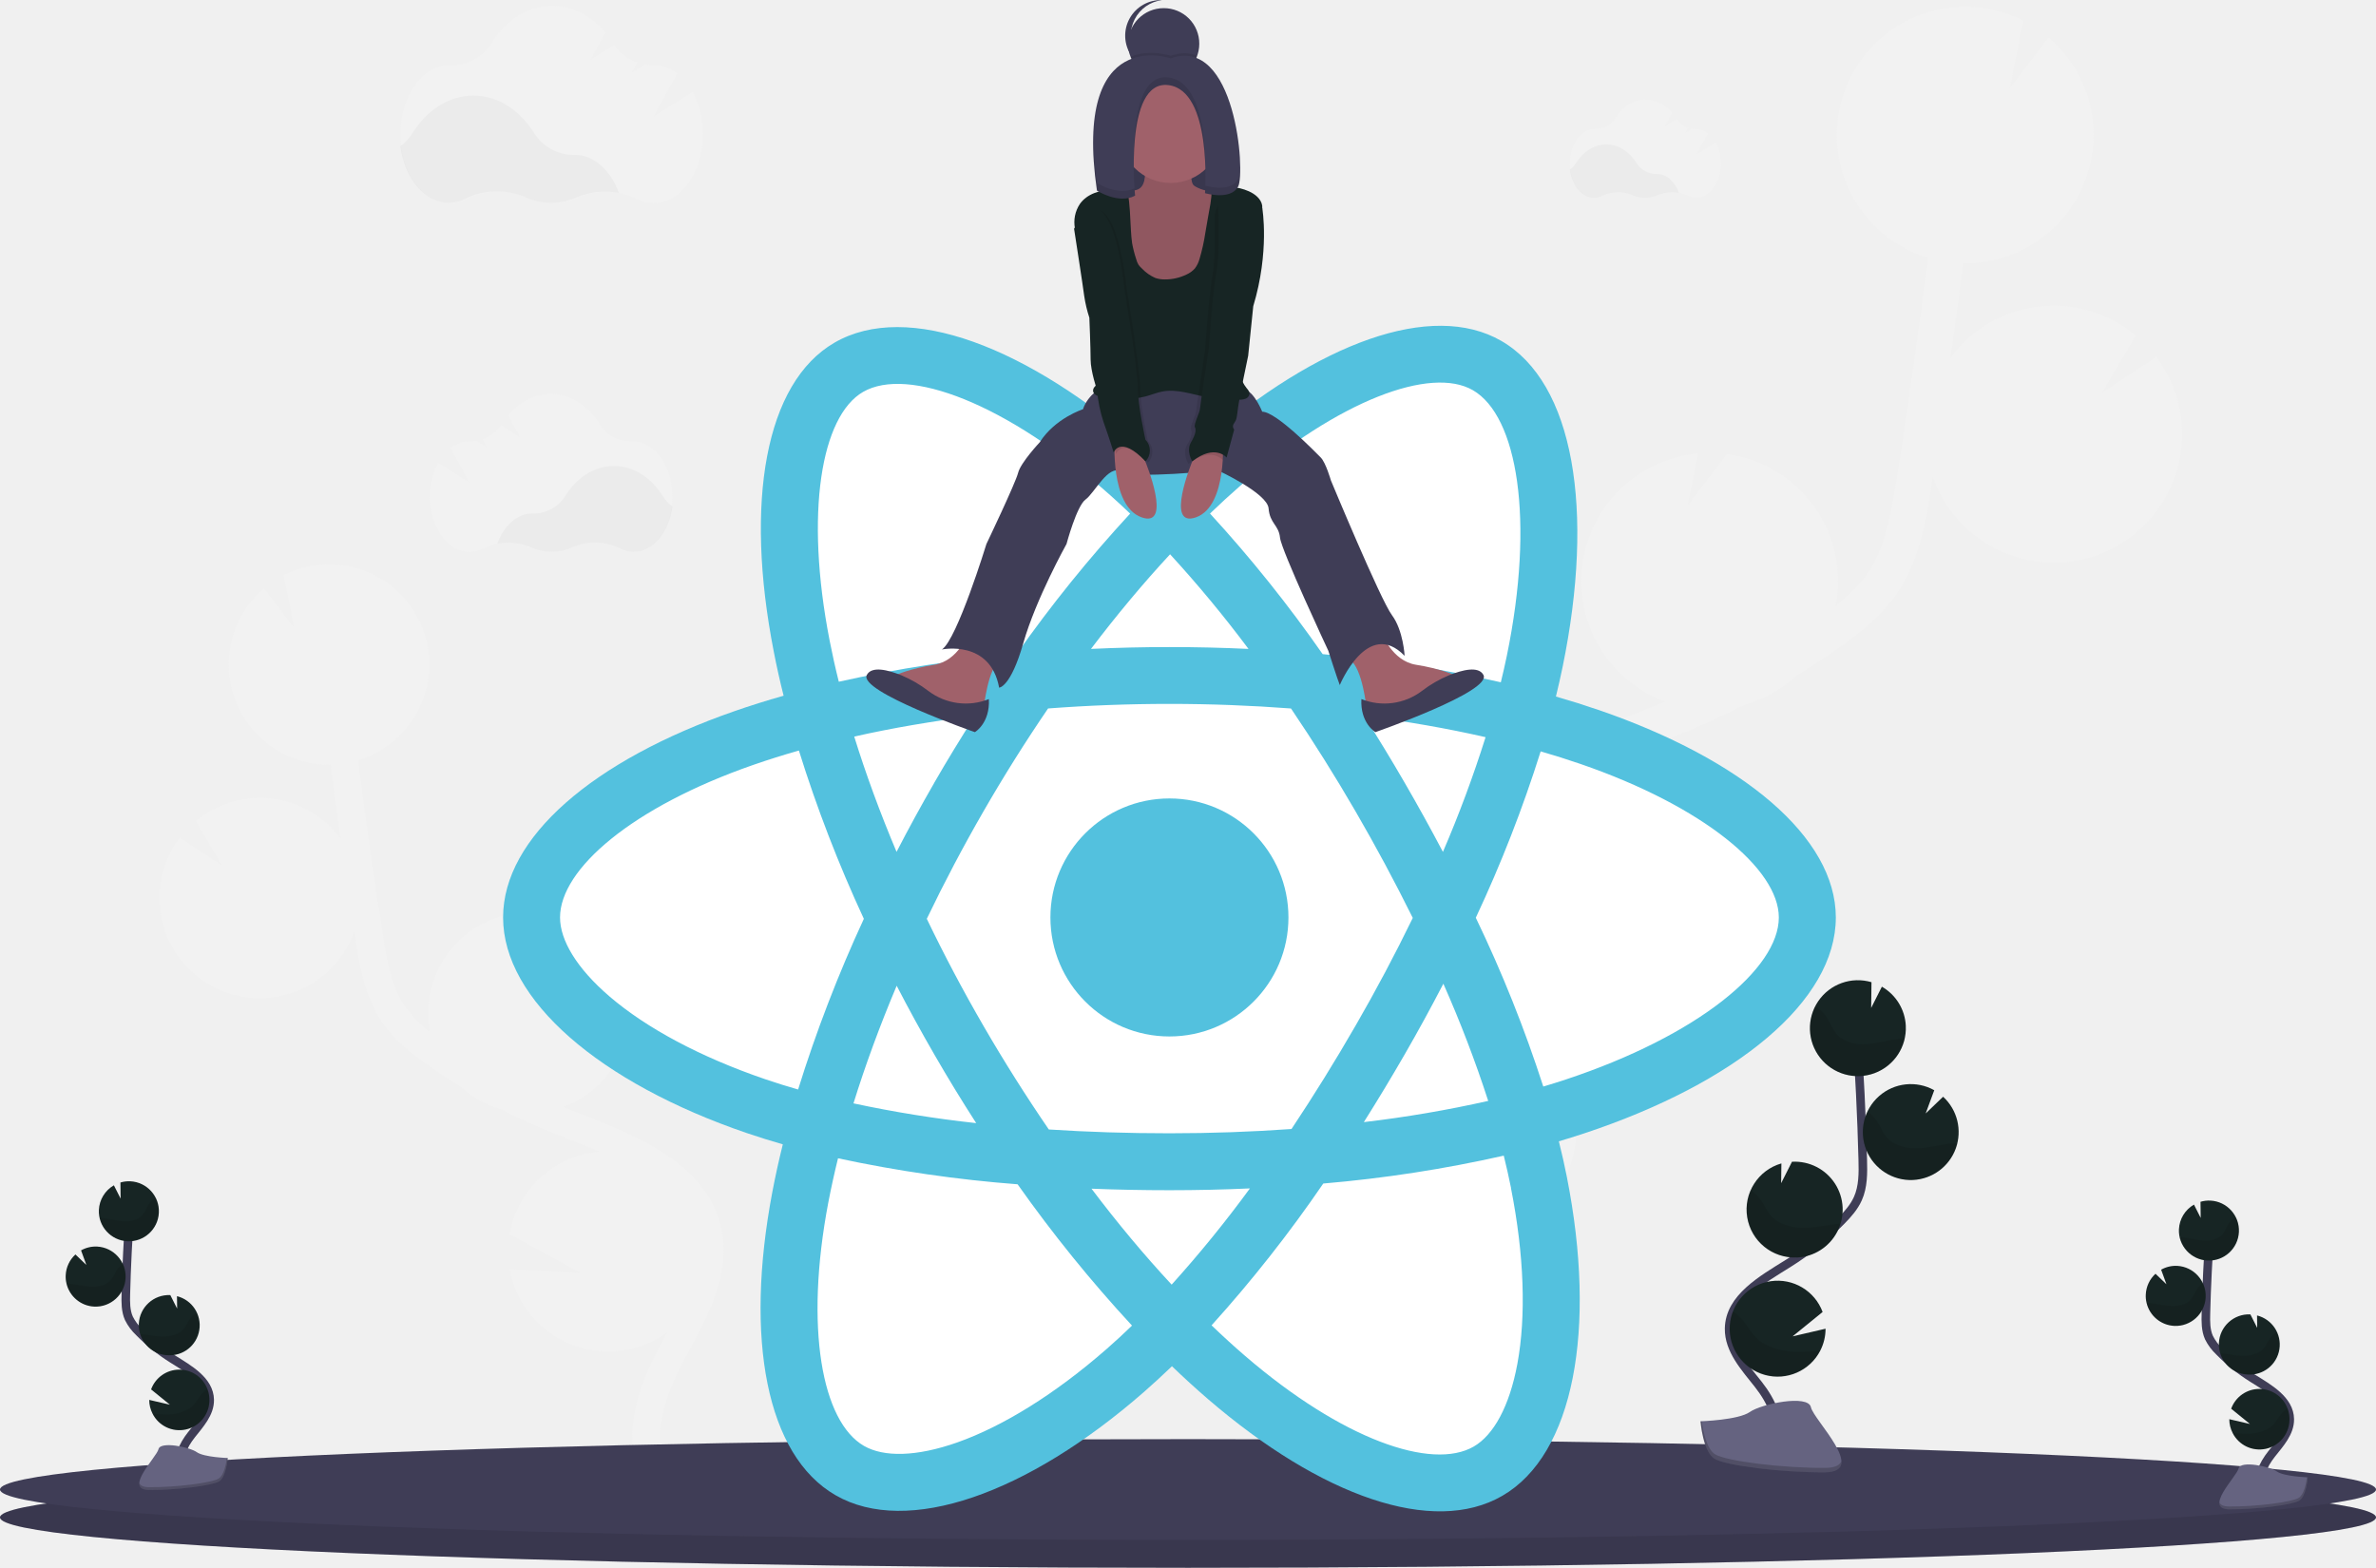
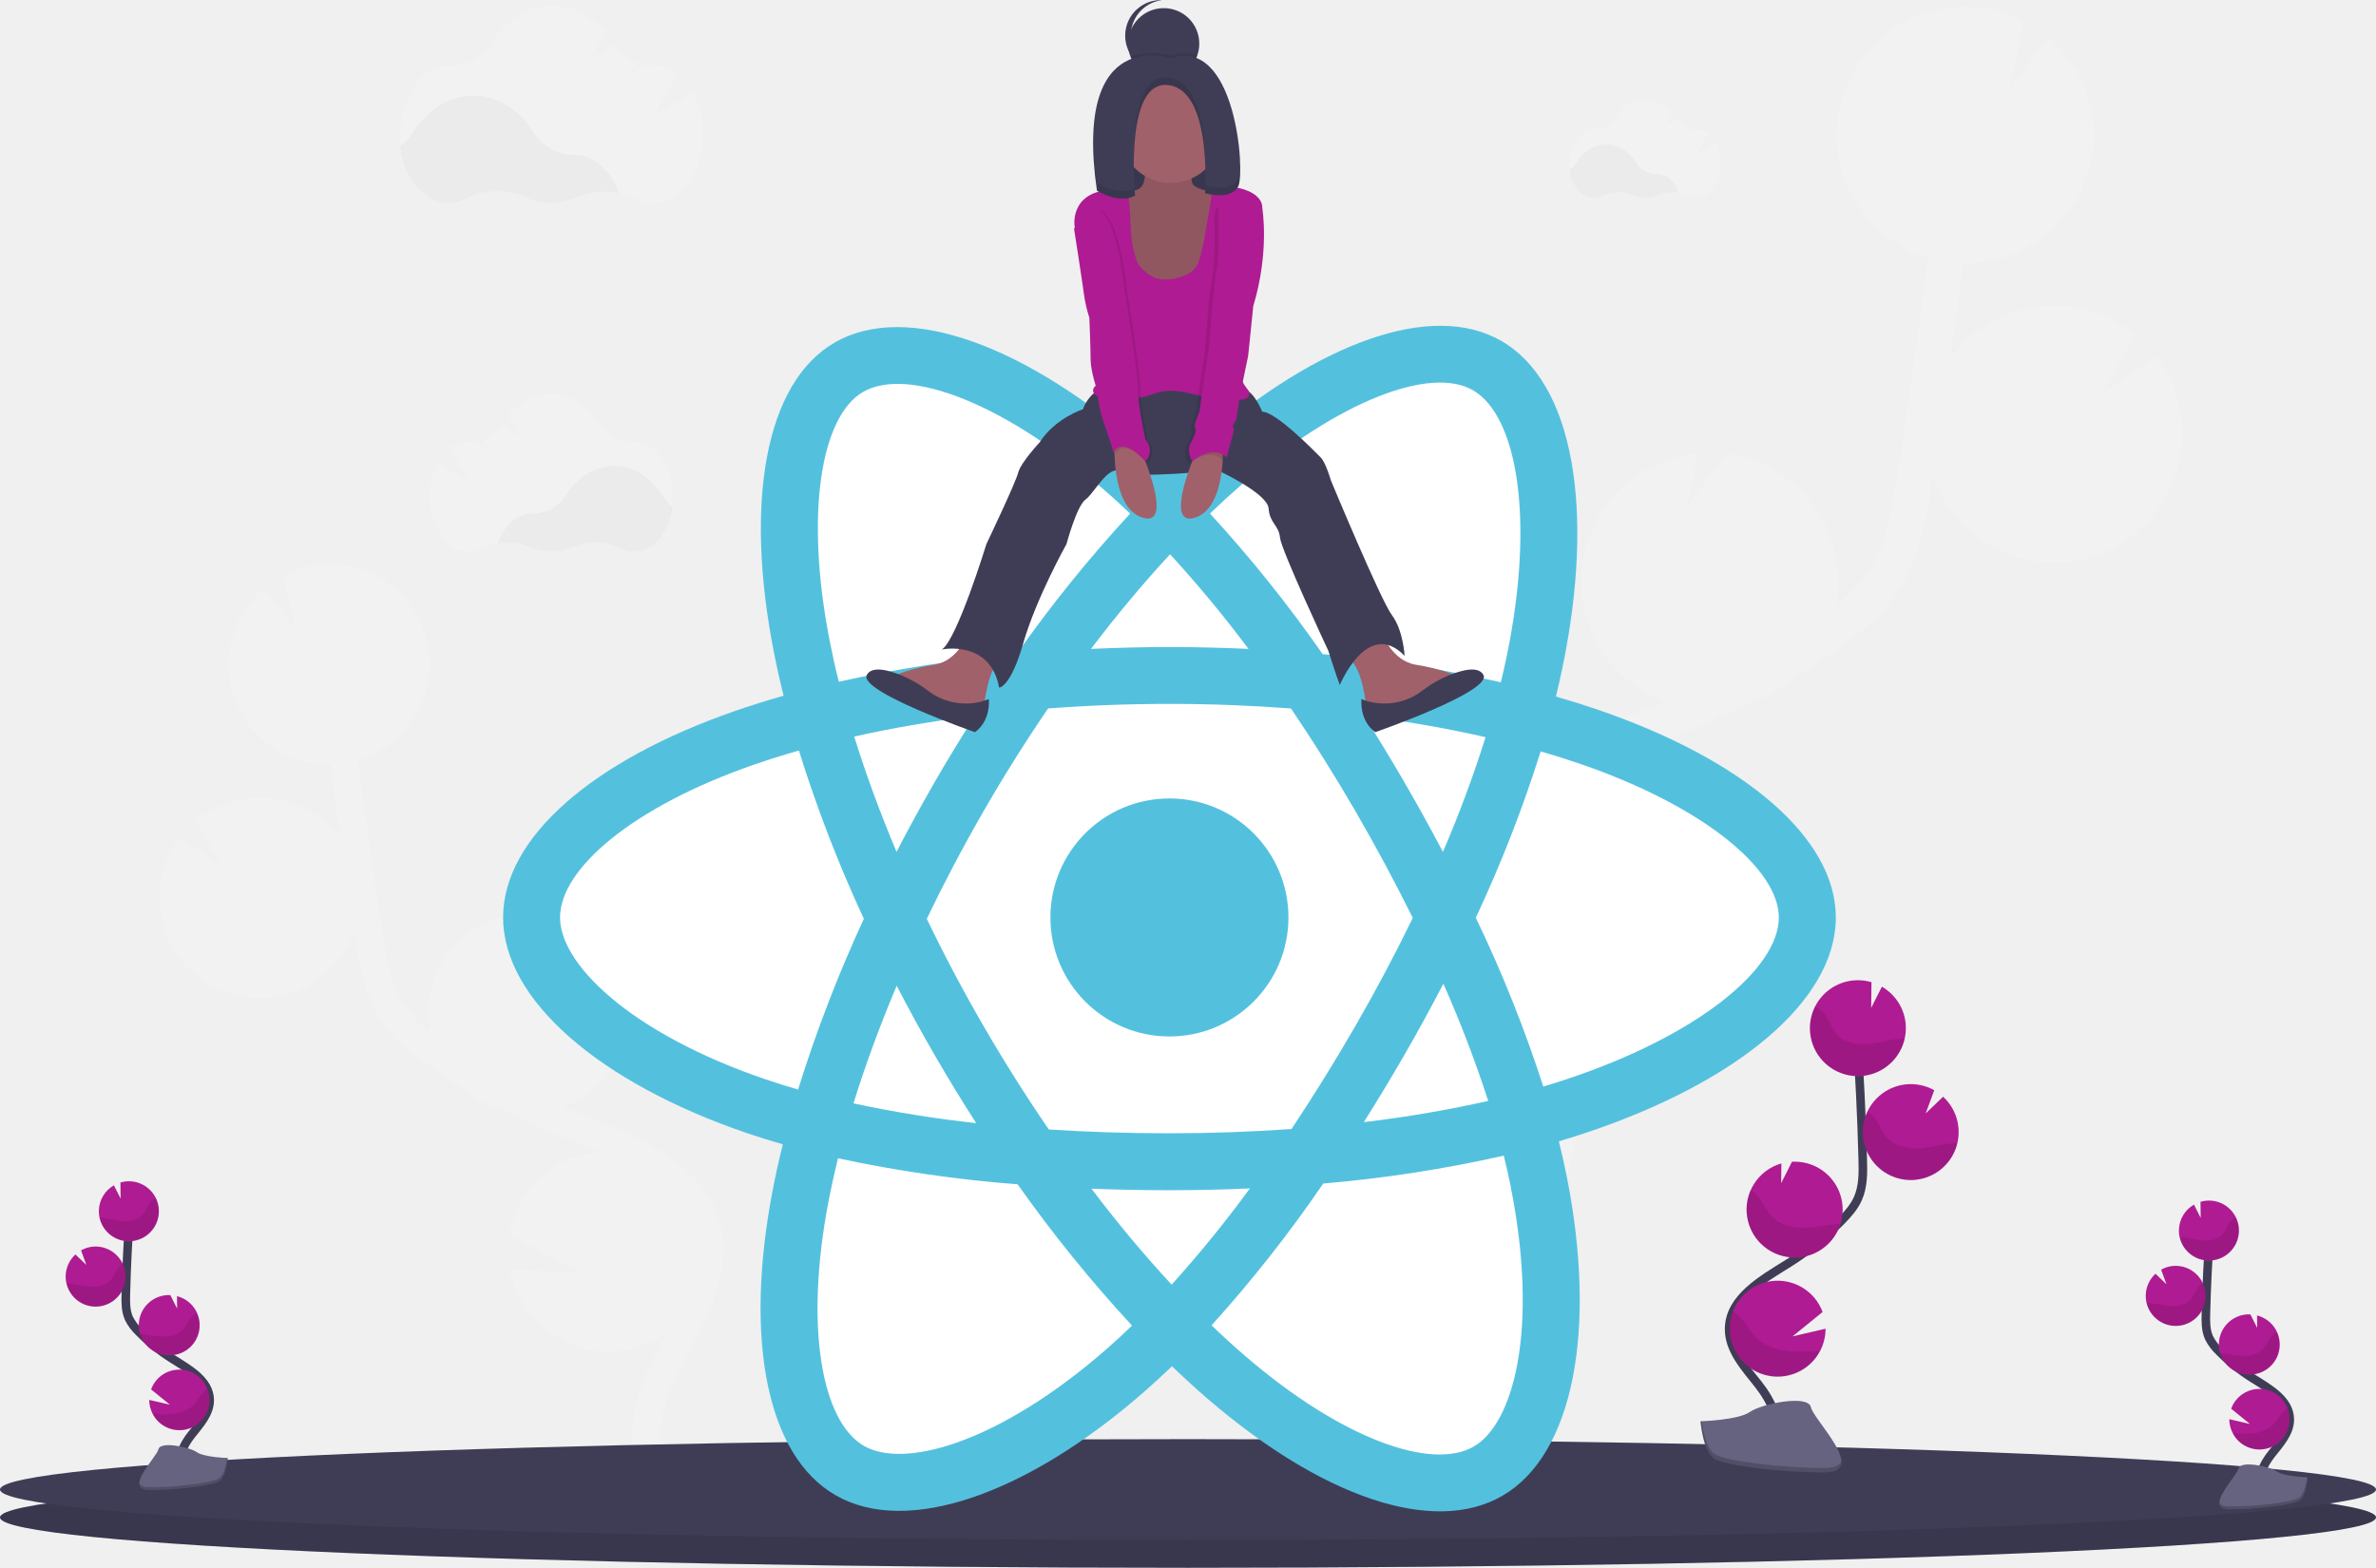
<svg xmlns="http://www.w3.org/2000/svg" data-name="Layer 1" width="1108" height="731.18" viewBox="0 0 1108 731.18">
  <path d="M767.68 330.79l6.89-2.7c.66-.26 1.31-.54 2-.81a59.85 59.85 0 0115.28-115.77l-4.8 24.2 18.22-23.92h.16a59.87 59.87 0 0151.16 67.45c-.15 1.13-.39 2.23-.6 3.34 5.61-4.43 10.87-9.32 14.81-15 8-11.54 10.71-25.76 13.47-43.17 5.47-34.48 10.4-69.34 14.84-104.18a59.83 59.83 0 01-42-65.36c.25-1.82.6-3.59 1-5.34.1-.44.2-.88.31-1.31.43-1.69.91-3.35 1.47-5 .09-.27.21-.52.3-.78.5-1.37 1-2.72 1.65-4 .22-.5.44-1 .67-1.47a57.69 57.69 0 012.22-4.19c.27-.45.56-.88.83-1.33.62-1 1.27-2 1.94-2.93.36-.5.71-1 1.08-1.49l.27-.39a59.81 59.81 0 0174.64-17l-6.24 31.49 18-23.64a59.5 59.5 0 0116.32 68.62h.07c-.17.4-.38.78-.55 1.18-.33.74-.67 1.47-1 2.2-.46.93-1 1.84-1.45 2.74-.38.68-.75 1.36-1.16 2-.59 1-1.23 1.9-1.87 2.83-.38.54-.73 1.1-1.12 1.63-1 1.39-2.12 2.72-3.26 4-.4.45-.83.86-1.25 1.3-.81.86-1.62 1.71-2.48 2.52-.53.5-1.09 1-1.64 1.46-.79.7-1.6 1.38-2.43 2-.59.47-1.19.92-1.79 1.36a77.101 77.101 0 01-4.45 2.96c-1 .61-2.05 1.17-3.1 1.72-.53.27-1 .57-1.59.83-1.58.77-3.2 1.48-4.85 2.11-.31.12-.64.21-.95.32-1.38.5-2.77 1-4.18 1.35-.61.17-1.23.31-1.85.46-1.15.28-2.31.54-3.48.76q-1 .18-2.07.33c-1.15.17-2.31.3-3.48.4-.69.06-1.37.12-2.07.16-1.26.06-2.53.07-3.8.06a2.08 2.08 0 00-.25 0q-2.82 22-5.92 44a59.82 59.82 0 0186.4-10.32l-15.68 26.58 25.21-16.59a59.68 59.68 0 0111.5 44.16 58.76 58.76 0 01-4.5 15.94 59.83 59.83 0 01-111.19-4c-.23 1.48-.45 3-.68 4.46-2.44 15.35-5.47 34.46-16.23 50-7.29 10.56-17.33 18.36-27.09 25.22q-9.52 6.7-19.48 12.77a59.85 59.85 0 01-24.53 13.74q-16 8.19-32.69 14.81l-6.95 2.72c-6.25 2.44-12.65 4.94-19 7.6 1 .09 2 .17 3 .3a59.9 59.9 0 0150.86 49.05l-42.31 23.11 42.18-1.89A59.16 59.16 0 01797 450.13a59.87 59.87 0 01-82.7 11.74l2.1 3.91c1.4 2.58 2.78 5.15 4.12 7.7 18.33 34.74 19.66 64.74 3.75 84.49l-13-10.45c15.49-19.22 3.2-49.77-5.5-66.27-1.32-2.5-2.68-5-4-7.56-11.77-21.83-25.12-46.57-19.77-72.9 8-39.7 51.05-56.5 85.68-70zM269.6 519.01l-5.38-2.11c-.52-.2-1-.43-1.54-.63a46.75 46.75 0 00-11.94-90.42l3.75 18.9-14.22-18.68h-.13a46.76 46.76 0 00-40 52.68c.12.89.31 1.74.47 2.61a55.84 55.84 0 01-11.56-11.73c-6.23-9-8.37-20.12-10.53-33.71-4.23-26.93-8.07-54.15-11.52-81.33a46.72 46.72 0 0032.77-51.05c-.2-1.42-.47-2.8-.79-4.17l-.24-1a48.36 48.36 0 00-1.15-3.88c-.07-.21-.16-.41-.24-.61a48.24 48.24 0 00-1.28-3.15c-.18-.38-.35-.77-.53-1.15-.54-1.11-1.11-2.2-1.73-3.26-.21-.36-.44-.7-.65-1-.49-.78-1-1.55-1.52-2.29-.28-.39-.55-.79-.84-1.17l-.21-.3a46.76 46.76 0 00-58.29-13.32l4.88 24.6-14.07-18.46a46.48 46.48 0 00-12.75 53.59h-.05c.13.31.29.61.43.92.26.58.52 1.15.8 1.72q.54 1.08 1.14 2.13c.29.54.58 1.07.9 1.59.46.75 1 1.48 1.46 2.21.3.42.57.86.88 1.27.8 1.08 1.65 2.12 2.54 3.13.31.35.65.67 1 1 .63.67 1.27 1.33 1.94 2 .41.4.85.77 1.28 1.14q.93.83 1.89 1.59c.46.36.93.71 1.4 1.06.68.49 1.37 1 2.06 1.41.47.31.94.61 1.42.9.79.48 1.6.91 2.42 1.34.42.22.82.45 1.24.66 1.24.6 2.5 1.15 3.79 1.64.24.1.5.16.74.25 1.07.39 2.16.75 3.27 1.06.47.13 1 .24 1.44.35.9.22 1.8.43 2.72.6l1.61.26c.9.13 1.81.23 2.72.31.54.05 1.07.09 1.62.12 1 .05 2 .06 3 .05h.19q2.2 17.22 4.62 34.41a46.71 46.71 0 00-67.48-8.14l12.14 20.64-19.68-12.95a46.57 46.57 0 00-9 34.49 45.8 45.8 0 003.53 12.46 46.73 46.73 0 0086.84-3.12c.18 1.15.35 2.32.53 3.48 1.9 12 4.27 26.92 12.67 39.08 5.7 8.24 13.54 14.33 21.16 19.69q7.44 5.24 15.21 10a46.88 46.88 0 0019.16 10.74c8.32 4.26 16.84 8.14 25.54 11.56l5.42 2.13c4.88 1.9 9.88 3.85 14.81 5.93-.78.07-1.57.13-2.36.24a46.77 46.77 0 00-39.72 38.27l33 18-32.94-1.47a46.78 46.78 0 0073.57 29.2c-.55 1-1.09 2-1.64 3.05-1.09 2-2.17 4-3.22 6-14.31 27.13-15.35 50.57-2.92 66l10.13-8.16c-12.1-15-2.5-38.87 4.3-51.76 1-1.95 2.09-3.92 3.16-5.9 9.19-17 19.61-36.37 15.46-56.94-6.21-30.94-39.86-44.02-66.9-54.6z" fill="#f2f2f2" />
  <ellipse cx="554" cy="707.68" rx="554" ry="23.5" fill="#3f3d56" />
  <ellipse cx="554" cy="707.68" rx="554" ry="23.5" opacity=".1" />
  <ellipse cx="554" cy="694.68" rx="554" ry="23.5" fill="#3f3d56" />
  <path d="M85 686.32c-3-5.51.4-12.26 4.28-17.18s8.61-10 8.51-16.29c-.14-9-9.7-14.31-17.33-19.08a84.78 84.78 0 01-15.56-12.51 23 23 0 01-4.78-6.4c-1.58-3.52-1.53-7.52-1.43-11.38q.5-19.26 1.9-38.48" fill="none" stroke="#3f3d56" stroke-miterlimit="10" stroke-width="4" />
-   <path d="M46.11 564.29a14 14 0 017-11.49l3.14 6.21-.09-7.52a13.86 13.86 0 014.62-.56 14 14 0 11-14.67 13.36zm25.03 95a14 14 0 0026.5-5.76 13.82 13.82 0 00-.91-5.69 14 14 0 00-26.27.15l8.77 7.13-9.64-2.24a13.89 13.89 0 001.55 6.41zm6.93-27.25a14 14 0 004.46-27.54l.07 5.79-3.18-6.29a14.04 14.04 0 00-1.31 28.05zM44 609.37a14.016 14.016 0 001.32-28 13.88 13.88 0 00-7.52 1.78l2.48 6.8-5.11-4.9a14 14 0 00-4.53 9.69 13.33 13.33 0 00.36 3.85 14 14 0 0013 10.78z" fill="#172524" />
+   <path d="M46.11 564.29a14 14 0 017-11.49l3.14 6.21-.09-7.52a13.86 13.86 0 014.62-.56 14 14 0 11-14.67 13.36zm25.03 95a14 14 0 0026.5-5.76 13.82 13.82 0 00-.91-5.69 14 14 0 00-26.27.15l8.77 7.13-9.64-2.24a13.89 13.89 0 001.55 6.41zm6.93-27.25a14 14 0 004.46-27.54l.07 5.79-3.18-6.29a14.04 14.04 0 00-1.31 28.05zM44 609.37a14.016 14.016 0 001.32-28 13.88 13.88 0 00-7.52 1.78l2.48 6.8-5.11-4.9a14 14 0 00-4.53 9.69 13.33 13.33 0 00.36 3.85 14 14 0 0013 10.78z" fill="#af1b92" />
  <path d="M48 568.03c3.24.36 6.39 1.37 9.64 1.57s6.82-.58 8.88-3.1c1.11-1.37 1.66-3.09 2.59-4.57a10.08 10.08 0 013.54-3.33 14 14 0 11-26.24 9.32c.53.02 1.06.06 1.59.11zm-4 41.34a14 14 0 0013.35-20 10.4 10.4 0 00-2.82 2.83c-1 1.51-1.61 3.25-2.78 4.64-2.19 2.57-5.92 3.41-9.31 3.25s-6.66-1.11-10-1.42c-.47 0-.94-.08-1.41-.09A14 14 0 0044 609.37zm34.07 22.67a14 14 0 0013.47-19.76 11.36 11.36 0 00-3 2.85c-1.09 1.54-1.77 3.31-3 4.73-2.36 2.64-6.34 3.57-9.93 3.48s-6.82-.93-10.28-1.19a14 14 0 0012.74 9.89zm-6.93 27.25a14 14 0 0026.5-5.76 13.82 13.82 0 00-.91-5.69 14 14 0 00-3.08 2.74c-1.34 1.63-2.21 3.47-3.76 5-2.87 2.82-7.5 4-11.62 4.09a62.35 62.35 0 01-7.13-.38z" opacity=".1" />
  <path d="M106.19 679.98s-11.08-.34-14.41-2.72-17-5.22-17.87-1.4-16.65 19-4.14 19.06 29.06-2 32.39-4 4.03-10.94 4.03-10.94z" fill="#656380" />
  <path d="M69.54 693.59c12.51.1 29.06-2 32.4-4 2.53-1.54 3.54-7.09 3.88-9.65h.37s-.7 8.93-4 11-19.89 4.08-32.39 4c-3.61 0-4.86-1.31-4.79-3.22.47 1.13 1.85 1.87 4.53 1.87z" opacity=".2" />
  <path d="M1055 695.32c-3-5.51.4-12.26 4.28-17.18s8.61-10 8.51-16.29c-.14-9-9.7-14.31-17.33-19.08a84.78 84.78 0 01-15.56-12.51 23 23 0 01-4.78-6.4c-1.58-3.52-1.53-7.52-1.43-11.38q.49-19.26 1.9-38.48" fill="none" stroke="#3f3d56" stroke-miterlimit="10" stroke-width="4" />
-   <path d="M1016.11 573.29a14 14 0 017-11.49l3.14 6.21-.09-7.52a13.86 13.86 0 014.62-.56 14 14 0 11-14.68 13.36zm25.03 95a14 14 0 0026.5-5.76 13.82 13.82 0 00-.91-5.69 14 14 0 00-26.27.15l8.77 7.13-9.64-2.24a13.89 13.89 0 001.55 6.41zm6.93-27.25a14 14 0 004.46-27.54l.07 5.79-3.18-6.29a14.04 14.04 0 00-1.31 28.05zM1014 618.37a14.016 14.016 0 001.32-28 13.88 13.88 0 00-7.52 1.78l2.48 6.8-5.11-4.9a14 14 0 00-4.53 9.69 13.33 13.33 0 00.36 3.85 14 14 0 0013 10.78z" fill="#172524" />
+   <path d="M1016.11 573.29a14 14 0 017-11.49l3.14 6.21-.09-7.52a13.86 13.86 0 014.62-.56 14 14 0 11-14.68 13.36zm25.03 95a14 14 0 0026.5-5.76 13.82 13.82 0 00-.91-5.69 14 14 0 00-26.27.15l8.77 7.13-9.64-2.24a13.89 13.89 0 001.55 6.41zm6.93-27.25a14 14 0 004.46-27.54l.07 5.79-3.18-6.29a14.04 14.04 0 00-1.31 28.05zM1014 618.37a14.016 14.016 0 001.32-28 13.88 13.88 0 00-7.52 1.78l2.48 6.8-5.11-4.9a14 14 0 00-4.53 9.69 13.33 13.33 0 00.36 3.85 14 14 0 0013 10.78z" fill="#af1b92" />
  <path d="M1018 577.03c3.24.36 6.39 1.37 9.64 1.57s6.82-.58 8.88-3.1c1.11-1.37 1.66-3.09 2.59-4.57a10.08 10.08 0 013.54-3.33 14 14 0 11-26.24 9.32c.53.02 1.06.06 1.59.11zm-4 41.34a14 14 0 0013.35-20 10.4 10.4 0 00-2.82 2.83c-1 1.51-1.61 3.25-2.78 4.64-2.19 2.57-5.92 3.41-9.31 3.25s-6.66-1.11-10-1.42c-.47 0-.94-.08-1.41-.09a14 14 0 0012.97 10.79zm34.07 22.67a14 14 0 0013.47-19.76 11.36 11.36 0 00-3 2.85c-1.09 1.54-1.77 3.31-3 4.73-2.36 2.64-6.34 3.57-9.93 3.48s-6.82-.93-10.28-1.19a14 14 0 0012.74 9.89zm-6.93 27.25a14 14 0 0026.5-5.76 13.82 13.82 0 00-.91-5.69 14 14 0 00-3.08 2.74c-1.34 1.63-2.21 3.47-3.76 5-2.87 2.82-7.5 4-11.62 4.09a62.35 62.35 0 01-7.13-.38z" opacity=".1" />
  <path d="M1076.19 688.98s-11.08-.34-14.41-2.72-17-5.22-17.87-1.4-16.65 19-4.14 19.06 29.06-2 32.39-4 4.03-10.94 4.03-10.94z" fill="#656380" />
  <path d="M1039.54 702.59c12.51.1 29.06-2 32.4-4 2.53-1.54 3.54-7.09 3.88-9.65h.37s-.7 8.93-4 11-19.89 4.08-32.39 4c-3.61 0-4.86-1.31-4.79-3.22.47 1.13 1.85 1.87 4.53 1.87z" opacity=".2" />
  <path d="M745.57 331.15q-9.92-3.4-20-6.3 1.66-6.79 3.09-13.65c15.14-73.51 5.24-132.73-28.57-152.22-32.42-18.7-85.44.8-139 47.39q-7.92 6.92-15.47 14.2-5.07-4.85-10.3-9.51c-56.11-49.83-112.32-70.82-146.14-51.27-32.39 18.75-42 74.42-28.35 144.09q2 10.35 4.59 20.58c-7.95 2.26-15.64 4.67-23 7.24-65.79 22.89-107.81 58.89-107.81 96.18 0 38.51 45.11 77.14 113.64 100.56q8.34 2.83 16.8 5.26-2.74 11-4.88 22.18c-13 68.46-2.84 122.82 29.46 141.45 33.37 19.26 89.37-.54 143.89-48.2 4.31-3.77 8.63-7.77 13-11.95q8.18 7.89 16.79 15.32c52.82 45.45 105 63.81 137.26 45.12 33.33-19.29 44.16-77.69 30.1-148.73q-1.6-8.14-3.73-16.61 5.91-1.74 11.56-3.61c71.24-23.6 117.6-61.76 117.6-100.79 0-37.43-43.38-73.62-110.5-96.73z" fill="#53c1de" />
  <path d="M730.12 503.47c-3.4 1.13-6.88 2.21-10.44 3.27a621.6 621.6 0 00-31.47-78.73 623.06 623.06 0 0030.25-77.58c6.35 1.84 12.53 3.78 18.47 5.83 57.51 19.79 92.59 49.06 92.59 71.62 0 24-37.89 55.21-99.4 75.59zm-25.52 50.58c6.22 31.41 7.1 59.81 3 82-3.7 19.95-11.14 33.25-20.34 38.58-19.59 11.33-61.47-3.4-106.64-42.27q-7.77-6.69-15.63-14.25a624.23 624.23 0 0052.09-66.14 620.2 620.2 0 0084.17-13q1.9 7.68 3.37 15zM446.48 672.69c-19.14 6.76-34.38 6.95-43.59 1.64-19.6-11.31-27.75-55-16.63-113.5q2-10.37 4.53-20.63a625.79 625.79 0 0083.75 12.13 645.09 645.09 0 0053.35 65.9q-5.79 5.61-11.84 10.91c-24.11 21.08-48.28 36-69.57 43.55zm-89.64-169.37c-30.31-10.36-55.33-23.82-72.49-38.5-15.41-13.2-23.19-26.31-23.19-36.94 0-22.63 33.74-51.5 90-71.11q10.6-3.69 21.39-6.73a637.08 637.08 0 0030.29 78.48 646.29 646.29 0 00-30.66 79.6q-7.74-2.21-15.34-4.8zm30.05-204.54c-11.68-59.69-3.93-104.72 15.59-116 20.79-12 66.76 5.12 115.22 48.15 3.1 2.75 6.21 5.63 9.32 8.6a635.89 635.89 0 00-52.93 65.52 648.42 648.42 0 00-82.93 12.89q-2.39-9.52-4.27-19.15zM655 364.97q-9.11-15.74-18.89-31.08c19.83 2.51 38.82 5.83 56.66 9.91a565.54 565.54 0 01-19.89 53.51q-8.61-16.35-17.88-32.34zM545.64 258.5a569.3 569.3 0 0136.57 44.14q-36.71-1.73-73.45 0c12.07-15.92 24.44-30.72 36.88-44.13zm-110 106.65q-9.15 15.87-17.55 32.14c-7.73-18.33-14.34-36.36-19.74-53.77 17.73-4 36.64-7.21 56.34-9.68q-9.92 15.44-19.07 31.31zm19.61 158.65a564.64 564.64 0 01-57.25-9.21c5.49-17.71 12.25-36.13 20.15-54.86q8.43 16.29 17.61 32.16 9.34 16.19 19.47 31.91zm91.14 75.33c-12.6-13.54-25.15-28.54-37.39-44.75q17.85.71 36.36.71 19 0 37.51-.84a563.94 563.94 0 01-36.5 44.88zm126.69-140.35A562.82 562.82 0 01694 513.44a561.35 561.35 0 01-58 9.89q9.85-15.63 19.08-31.63 9.38-16.26 18-32.92zm-41 19.66q-14.12 24.52-29.81 48.1c-18.44 1.32-37.49 2-56.91 2s-38.15-.6-56.27-1.78q-16.09-23.5-30.39-48.17t-26.51-50.08q12.27-25.53 26.43-50.1 14.14-24.56 30.13-48c18.49-1.4 37.43-2.13 56.59-2.13s38.22.74 56.69 2.14q15.81 23.37 30 47.81t26.79 49.87q-12.45 25.62-26.71 50.3zm54.77-296.46c20.81 12 28.9 60.4 15.83 123.87q-1.29 6.19-2.8 12.35a635.74 635.74 0 00-83.09-13.13 625.16 625.16 0 00-52.53-65.56q7-6.74 14.29-13.11c45.88-39.93 88.76-55.69 108.3-44.42z" fill="#fff" />
  <path d="M545.34 372.38a55.5 55.5 0 11-55.5 55.5 55.49 55.49 0 0155.5-55.5" fill="#53c1de" />
  <path d="M559.26 20.4a16.6 16.6 0 11-16.6-16.6 16.52 16.52 0 0116.6 16.6z" fill="#3f3d56" />
  <path d="M529.4 24.59A16.62 16.62 0 01541.89.05a16.6 16.6 0 101.41 33.07 16.6 16.6 0 01-13.9-8.53zm-7.49 18.93h44.47v69.37h-44.47z" fill="#3f3d56" />
  <path opacity=".1" d="M521.91 43.52h44.47v69.37h-44.47z" />
  <path d="M451.66 295.2s-4.75 13.05-16 14.83-17.79 4.74-17.79 4.74l26.68 17.19 14.23-1.78s1.78-18.38 7.71-22.53-14.83-12.45-14.83-12.45zm192.68 0s4.75 13.05 16 14.83 17.79 4.74 17.79 4.74l-26.68 17.19-14.23-1.78s-1.78-18.38-7.71-22.53 14.83-12.45 14.83-12.45z" fill="#a0616a" />
  <path d="M514.5 180.18s-7.11 3.56-9.48 10.68c0 0-13 4.15-20.16 15.41 0 0-8.9 9.49-10.08 14.23S460 253.7 460 253.7s-13.64 44.47-20.75 49.21c0 0 22.53-4.74 26.68 17.79 0 0 5.33 0 11.26-20.75s20.16-46.25 20.16-46.25 4.74-17.78 8.89-20.75 10.67-16.6 16.6-13 45.06-.6 45.06-.6 23.1 10.64 23.68 17.75 4.74 7.71 5.33 13.64 22.53 52.76 22.53 52.76 4.15 13 5.34 16c0 0 13-31.42 30.24-13.63 0 0-.6-11.86-5.93-19s-28.46-62.84-28.46-62.84-2.37-8.3-4.74-10.67-20.76-21.35-27.28-21.35c0 0-3.55-8.89-7.7-10.08zm-53.36 145.85a28.89 28.89 0 01-28.22-3.79 56.37 56.37 0 00-12.59-7.3c-6.29-2.54-13.81-4.42-16.1-.17-4.15 7.71 50.39 26.68 50.39 26.68s7.12-4.15 6.52-15.42zm173.72 0a28.89 28.89 0 0028.22-3.79 56.37 56.37 0 0112.59-7.3c6.29-2.54 13.81-4.42 16.1-.17 4.15 7.71-50.39 26.68-50.39 26.68s-7.12-4.15-6.52-15.42z" fill="#3f3d56" />
  <path d="M533.88 82.67c-.22 2.06-.9 4.29-2.66 5.38-1.44.9-3.26.83-4.92 1.17a11.46 11.46 0 00-7.82 6.77 17.51 17.51 0 00-.75 10.55 39.22 39.22 0 001.52 5.06c1.74 4.92 3.84 9.8 7.09 13.89a59 59 0 009.3 8.77c2.11 1.72 4.29 3.47 6.89 4.28a21.75 21.75 0 005.4.72c2.25.1 4.65.17 6.6-.95 3-1.73 3.89-5.55 5.52-8.62 1.38-2.6 3.44-4.81 4.73-7.46a29.49 29.49 0 002-6.52l2.77-12.3c1-4.47 1.92-9.51-.59-13.34a2.28 2.28 0 00-.74-.77 2.79 2.79 0 00-1.52-.15 16.44 16.44 0 01-9.15-2.09 3.93 3.93 0 01-1.15-.9 4.72 4.72 0 01-.7-2.12 22.2 22.2 0 00-1.28-4.45 3 3 0 00-.87-1.34 3.15 3.15 0 00-1.41-.47 114.47 114.47 0 00-12.93-1.35c-1.42-.07-3.56-.64-4.54.62s-.67 4.12-.79 5.62z" fill="#a0616a" />
  <path d="M533.88 82.67c-.22 2.06-.9 4.29-2.66 5.38-1.44.9-3.26.83-4.92 1.17a11.46 11.46 0 00-7.82 6.77 17.51 17.51 0 00-.75 10.55 39.22 39.22 0 001.52 5.06c1.74 4.92 3.84 9.8 7.09 13.89a59 59 0 009.3 8.77c2.11 1.72 4.29 3.47 6.89 4.28a21.75 21.75 0 005.4.72c2.25.1 4.65.17 6.6-.95 3-1.73 3.89-5.55 5.52-8.62 1.38-2.6 3.44-4.81 4.73-7.46a29.49 29.49 0 002-6.52l2.77-12.3c1-4.47 1.92-9.51-.59-13.34a2.28 2.28 0 00-.74-.77 2.79 2.79 0 00-1.52-.15 16.44 16.44 0 01-9.15-2.09 3.93 3.93 0 01-1.15-.9 4.72 4.72 0 01-.7-2.12 22.2 22.2 0 00-1.28-4.45 3 3 0 00-.87-1.34 3.15 3.15 0 00-1.41-.47 114.47 114.47 0 00-12.93-1.35c-1.42-.07-3.56-.64-4.54.62s-.67 4.12-.79 5.62z" opacity=".1" />
-   <path d="M525.85 89.74a26.93 26.93 0 00-7.13-1.12c-5.72-.14-11.84 1.83-15.14 6.5a15.34 15.34 0 00-2.29 11.47 23.57 23.57 0 005.2 10.66 32 32 0 014 5.24c1.58 3 1.63 6.59 2.06 10 1 8.12 4.46 15.75 5.83 23.82s.19 17.42-6.18 22.55c-1.07.86-2.37 1.77-2.46 3.14-.14 2.19 2.71 3.12 4.9 3.33 6.55.62 13.27 1.23 19.63-.46 2.63-.7 5.17-1.79 7.85-2.29 6.8-1.27 13.64 1.34 20.45 2.59a90.61 90.61 0 0014.91 1.21 7.94 7.94 0 003.43-.45 2.75 2.75 0 001.74-2.74 4.76 4.76 0 00-1.18-2c-3.44-4.25-4.49-9.9-5.43-15.29l-3.15-18.11c-1.69-9.68-3.26-20.2 1.32-28.89 3.29-6.25 9.36-10.65 12.83-16.8a9.84 9.84 0 001.55-6.28c-.52-3.09-3.31-5.3-6.17-6.59a23.21 23.21 0 00-17.42-.64c.1 4.33-1 8.71-1.71 13l-1.21 7a88.83 88.83 0 01-2.71 12.2 12.85 12.85 0 01-2.17 4.42 11.43 11.43 0 01-3.83 2.79 22.83 22.83 0 01-10.14 2.32 13.54 13.54 0 01-4.48-.69 19 19 0 01-6.17-4.34 10.11 10.11 0 01-1.63-1.77 9.93 9.93 0 01-1.11-2.67 55.42 55.42 0 01-1.91-7.48c-.3-1.94-.4-3.91-.54-5.87-.39-5.79-.39-12.19-1.54-17.76z" fill="#172524" />
+   <path d="M525.85 89.74a26.93 26.93 0 00-7.13-1.12c-5.72-.14-11.84 1.83-15.14 6.5a15.34 15.34 0 00-2.29 11.47 23.57 23.57 0 005.2 10.66 32 32 0 014 5.24c1.58 3 1.63 6.59 2.06 10 1 8.12 4.46 15.75 5.83 23.82s.19 17.42-6.18 22.55c-1.07.86-2.37 1.77-2.46 3.14-.14 2.19 2.71 3.12 4.9 3.33 6.55.62 13.27 1.23 19.63-.46 2.63-.7 5.17-1.79 7.85-2.29 6.8-1.27 13.64 1.34 20.45 2.59a90.61 90.61 0 0014.91 1.21 7.94 7.94 0 003.43-.45 2.75 2.75 0 001.74-2.74 4.76 4.76 0 00-1.18-2c-3.44-4.25-4.49-9.9-5.43-15.29l-3.15-18.11c-1.69-9.68-3.26-20.2 1.32-28.89 3.29-6.25 9.36-10.65 12.83-16.8a9.84 9.84 0 001.55-6.28c-.52-3.09-3.31-5.3-6.17-6.59a23.21 23.21 0 00-17.42-.64c.1 4.33-1 8.71-1.71 13l-1.21 7a88.83 88.83 0 01-2.71 12.2 12.85 12.85 0 01-2.17 4.42 11.43 11.43 0 01-3.83 2.79 22.83 22.83 0 01-10.14 2.32 13.54 13.54 0 01-4.48-.69 19 19 0 01-6.17-4.34 10.11 10.11 0 01-1.63-1.77 9.93 9.93 0 01-1.11-2.67 55.42 55.42 0 01-1.91-7.48c-.3-1.94-.4-3.91-.54-5.87-.39-5.79-.39-12.19-1.54-17.76z" fill="#af1b92" />
  <path d="M519.84 204.49s-2.37 31.43 12.45 36.76 1.78-26.09 1.78-26.09l-4.75-9.48zm50.39 0s2.37 31.43-12.45 36.76-1.78-26.09-1.78-26.09l4.75-9.48z" fill="#a0616a" />
  <path d="M506.79 99.59l-4.74 7.71s4.15 26.68 4.74 31.42a62.2 62.2 0 002.38 10.08s.59 14.23.59 19.57 3 14.23 3 14.23a64.82 64.82 0 003 14.82c2.37 6.52 4.74 14.23 4.74 14.23s3-8.3 14.82 4.15a7.18 7.18 0 000-10.08s-3.55-16-3.55-24.31-6.53-48-6.53-48-4.24-45.12-18.45-33.82z" opacity=".1" />
-   <path d="M505.61 98.96l-4.74 7.71s4.15 26.68 4.74 31.42a61.84 61.84 0 002.39 10.08s.59 14.23.59 19.56 3 14.23 3 14.23a64.53 64.53 0 003 14.82c2.37 6.53 4.75 14.23 4.75 14.23s3-8.3 14.82 4.15a7.18 7.18 0 000-10.07s-3.56-16-3.56-24.31-6.52-48-6.52-48-4.24-45.09-18.47-33.82z" fill="#172524" />
+   <path d="M505.61 98.96l-4.74 7.71s4.15 26.68 4.74 31.42a61.84 61.84 0 002.39 10.08s.59 14.23.59 19.56 3 14.23 3 14.23a64.53 64.53 0 003 14.82c2.37 6.53 4.75 14.23 4.75 14.23s3-8.3 14.82 4.15a7.18 7.18 0 000-10.07s-3.56-16-3.56-24.31-6.52-48-6.52-48-4.24-45.09-18.47-33.82z" fill="#af1b92" />
  <path d="M583.87 94.81l3 3.53s3.49 20.18-4.22 45.68l-2.37 23.12s-4.15 19.57-4.74 24.31-.59 5.33-1.78 7.11a2.29 2.29 0 000 3l-3.56 13s-5.33-6.52-16 1.78c0 0-3-4.74-.6-8.89s2.37-5.93 1.78-7.12 2.37-7.11 2.37-8.3 4.18-28.44 4.18-28.44 1.78-26.68 3.56-35.57c1.09-5.47 1.07-17.66.88-26.24-.19-8.94 10.63-13.78 17-7.5.15.16.33.31.5.53z" opacity=".1" />
-   <path d="M585.65 93.59l3 3.53s3.49 20.19-4.22 45.68l-2.37 23.12s-4.15 19.57-4.74 24.31-.6 5.34-1.78 7.12a2.28 2.28 0 000 3L572 213.39s-5.33-6.53-16 1.77c0 0-3-4.74-.59-8.89s2.37-5.93 1.78-7.11 2.37-7.12 2.37-8.3 4.15-28.46 4.15-28.46 1.78-26.68 3.56-35.58.59-35.57.59-35.57 9.49-6.52 17.79 2.34z" fill="#172524" />
+   <path d="M585.65 93.59l3 3.53s3.49 20.19-4.22 45.68l-2.37 23.12s-4.15 19.57-4.74 24.31-.6 5.34-1.78 7.12a2.28 2.28 0 000 3L572 213.39s-5.33-6.53-16 1.77c0 0-3-4.74-.59-8.89s2.37-5.93 1.78-7.11 2.37-7.12 2.37-8.3 4.15-28.46 4.15-28.46 1.78-26.68 3.56-35.58.59-35.57.59-35.57 9.49-6.52 17.79 2.34z" fill="#af1b92" />
  <circle cx="545.92" cy="61.61" r="23.72" fill="#a0616a" />
  <path d="M558.29 26a16.6 16.6 0 01-31.09.44c9.26-3.73 18.72-.41 18.72-.41 4.73-1.66 8.83-1.51 12.37-.03z" opacity=".1" />
  <path d="M545.92 27.22s-45.65-16-34.38 61.66c0 0 10.08 6.52 17.78 2.37 0 0-5.33-53.95 15.42-51.58s17.19 50.4 17.19 50.4 11.86 3.55 15.42-3-1.19-70.48-31.43-59.85z" fill="#3f3d56" />
  <path d="M544.74 36.11c-14.24-1.62-16.2 23.27-16 39.05.17-15.69 2.81-37 16-35.49 14.81 1.69 17.24 26.66 17.41 40.8.17-12.98-1.25-42.51-17.41-44.36zm-33.2 49.21a159.38 159.38 0 01-1.77-20.53 152.12 152.12 0 001.77 24.09s10.08 6.52 17.78 2.37c0 0-.12-1.28-.26-3.43-7.67 3.87-17.52-2.5-17.52-2.5zm65.81-1.73c-3.32 6.08-13.83 3.41-15.25 3-.07 2.2-.17 3.52-.17 3.52s11.86 3.55 15.42-3c.73-1.34 1.11-5.13 1-10.2-.1 3.25-.45 5.68-1 6.68z" opacity=".1" />
  <path d="M826.73 672.96c4.74-8.78-.64-19.54-6.82-27.37s-13.73-16-13.57-26c.23-14.35 15.45-22.81 27.62-30.42a134.77 134.77 0 0024.79-19.93c3-3.05 5.87-6.31 7.62-10.21 2.52-5.6 2.45-12 2.29-18.12q-.79-30.71-3-61.34" fill="none" stroke="#3f3d56" stroke-miterlimit="10" stroke-width="4" />
-   <path d="M888.74 478.49a22.31 22.31 0 00-11.16-18.32l-5 9.9.15-12a22.37 22.37 0 1016 20.41zm-39.88 151.39a22.36 22.36 0 111.08-18l-14 11.37 15.37-3.57a22.25 22.25 0 01-2.45 10.2zm-11.05-43.43a22.37 22.37 0 01-7.09-43.86l-.12 9.22 5.06-10h.06a22.37 22.37 0 112.09 44.69zm54.3-36.13a22.37 22.37 0 119.89-41.86l-4 10.83 8.13-7.8a22.37 22.37 0 01-14.07 38.83z" fill="#172524" />
+   <path d="M888.74 478.49a22.31 22.31 0 00-11.16-18.32l-5 9.9.15-12a22.37 22.37 0 1016 20.41zm-39.88 151.39a22.36 22.36 0 111.08-18l-14 11.37 15.37-3.57a22.25 22.25 0 01-2.45 10.2zm-11.05-43.43a22.37 22.37 0 01-7.09-43.86l-.12 9.22 5.06-10h.06a22.37 22.37 0 112.09 44.69zm54.3-36.13a22.37 22.37 0 119.89-41.86l-4 10.83 8.13-7.8a22.37 22.37 0 01-14.07 38.83z" fill="#af1b92" />
  <path d="M885.74 484.45c-5.17.57-10.19 2.18-15.37 2.5s-10.87-.92-14.14-5c-1.77-2.17-2.65-4.91-4.14-7.28a16 16 0 00-5.63-5.3 22.37 22.37 0 1041.81 14.84c-.85.09-1.69.15-2.53.24zm6.37 65.87a22.39 22.39 0 01-21.28-31.91 16.37 16.37 0 014.5 4.51c1.59 2.4 2.56 5.18 4.43 7.39 3.48 4.09 9.44 5.43 14.84 5.19s10.6-1.78 16-2.28c.75-.06 1.5-.11 2.26-.13a22.37 22.37 0 01-20.75 17.23zm-54.3 36.13a22.37 22.37 0 01-21.46-31.49 17.83 17.83 0 014.73 4.55c1.74 2.45 2.82 5.27 4.86 7.54 3.77 4.2 10.11 5.68 15.83 5.54 5.54-.12 10.87-1.48 16.38-1.9a22.36 22.36 0 01-20.34 15.76zm11.05 43.43a22.37 22.37 0 01-40.78-18.29 22.27 22.27 0 014.91 4.38c2.13 2.59 3.53 5.53 6 7.94 4.57 4.49 11.95 6.34 18.52 6.51a97.1 97.1 0 0011.35-.54z" opacity=".1" />
  <path d="M793 662.85s17.65-.54 23-4.33 27.16-8.31 28.48-2.24 26.53 30.22 6.6 30.38-46.31-3.1-51.62-6.34-6.46-17.47-6.46-17.47z" fill="#656380" />
  <path d="M851.4 684.59c-19.93.16-46.31-3.11-51.62-6.34-4-2.47-5.65-11.3-6.19-15.38H793s1.12 14.24 6.43 17.47 31.69 6.5 51.62 6.34c5.75 0 7.74-2.09 7.63-5.12-.8 1.81-2.99 2.95-7.28 3.03z" opacity=".2" />
  <path d="M323 42.86l-18.25 11.57 11.08-20.15a18 18 0 00-11-3.94h-.3a21.58 21.58 0 01-3.78-.28l-6.19 3.92 2.65-4.82a22.06 22.06 0 01-10.82-8.21l-11.07 7 7-12.72c-6.48-7.77-15.2-12.54-24.81-12.54-11.51 0-21.76 6.85-28.38 17.52a21.24 21.24 0 01-18.76 10.12h-.62c-12.71 0-23 14.41-23 32.19s10.3 32.18 23 32.18a17.2 17.2 0 008-2c8.29-4.31 19.17-4.39 27.85-.54a29 29 0 0023.68.05c8.62-3.77 19.37-3.69 27.61.54a17.23 17.23 0 007.93 2c12.71 0 23-14.41 23-32.18A40.86 40.86 0 00323 42.86z" fill="#f2f2f2" />
  <path d="M288.59 89.95a34 34 0 00-19.72 2.14 29 29 0 01-23.67-.05c-8.69-3.85-19.57-3.77-27.86.54a17.2 17.2 0 01-8 2c-11.29 0-20.68-11.38-22.64-26.38a21.58 21.58 0 005.64-6.08c6.66-10.66 16.87-17.53 28.38-17.53s21.64 6.77 28.26 17.32a21.79 21.79 0 0018.76 10.31h.26c9 .01 16.8 7.22 20.59 17.73z" opacity=".03" />
  <path d="M800.07 66.42L791 72.19l5.53-10a9 9 0 00-5.51-2h-.14a10.79 10.79 0 01-1.89-.14l-3.09 2 1.3-2.46a11 11 0 01-5.4-4.09l-5.52 3.5 3.49-6.34a16.17 16.17 0 00-12.37-6.26c-5.75 0-10.86 3.42-14.16 8.74a10.57 10.57 0 01-9.36 5h-.31c-6.34 0-11.48 7.19-11.48 16s5.14 16.05 11.48 16.05a8.62 8.62 0 004-1 16.56 16.56 0 0113.89-.27 14.52 14.52 0 0011.81 0 16.58 16.58 0 0113.77.27 8.61 8.61 0 004 1c6.34 0 11.48-7.18 11.48-16.05a20.28 20.28 0 00-2.45-9.72z" fill="#f2f2f2" />
  <path d="M782.92 89.91a17 17 0 00-9.83 1.07 14.52 14.52 0 01-11.81 0 16.58 16.58 0 00-13.9.27 8.55 8.55 0 01-4 1c-5.64 0-10.32-5.67-11.3-13.15a10.93 10.93 0 002.82-3c3.3-5.32 8.42-8.73 14.16-8.73s10.79 3.37 14.09 8.63a10.85 10.85 0 009.36 5.14h.15c4.49-.07 8.34 3.53 10.26 8.77z" opacity=".03" />
  <path d="M204.34 215.86l14.66 9.28-8.88-16.15a14.48 14.48 0 018.85-3.15h.23a17.08 17.08 0 003-.22l4.95 3.14-2.15-3.86a17.78 17.78 0 008.67-6.58l8.87 5.62-5.54-10.19c5.19-6.22 12.18-10 19.87-10 9.23 0 17.44 5.48 22.75 14a17 17 0 0015 8.11h.5c10.18 0 18.43 11.54 18.43 25.78s-8.25 25.79-18.43 25.79a13.86 13.86 0 01-6.43-1.61 26.59 26.59 0 00-22.31-.43 23.28 23.28 0 01-19 0 26.64 26.64 0 00-22.12.43 13.9 13.9 0 01-6.35 1.57c-10.19 0-18.44-11.54-18.44-25.79a32.78 32.78 0 013.87-15.74z" fill="#f2f2f2" />
  <path d="M231.89 253.59a27.36 27.36 0 0115.8 1.72 23.28 23.28 0 0019 0 26.61 26.61 0 0122.32.43 13.82 13.82 0 006.42 1.61c9.05 0 16.57-9.11 18.14-21.13a17.44 17.44 0 01-4.52-4.88c-5.31-8.54-13.52-14-22.75-14s-17.33 5.42-22.64 13.88a17.44 17.44 0 01-15 8.25h-.23c-7.26-.07-13.5 5.71-16.54 14.12z" opacity=".03" />
</svg>
